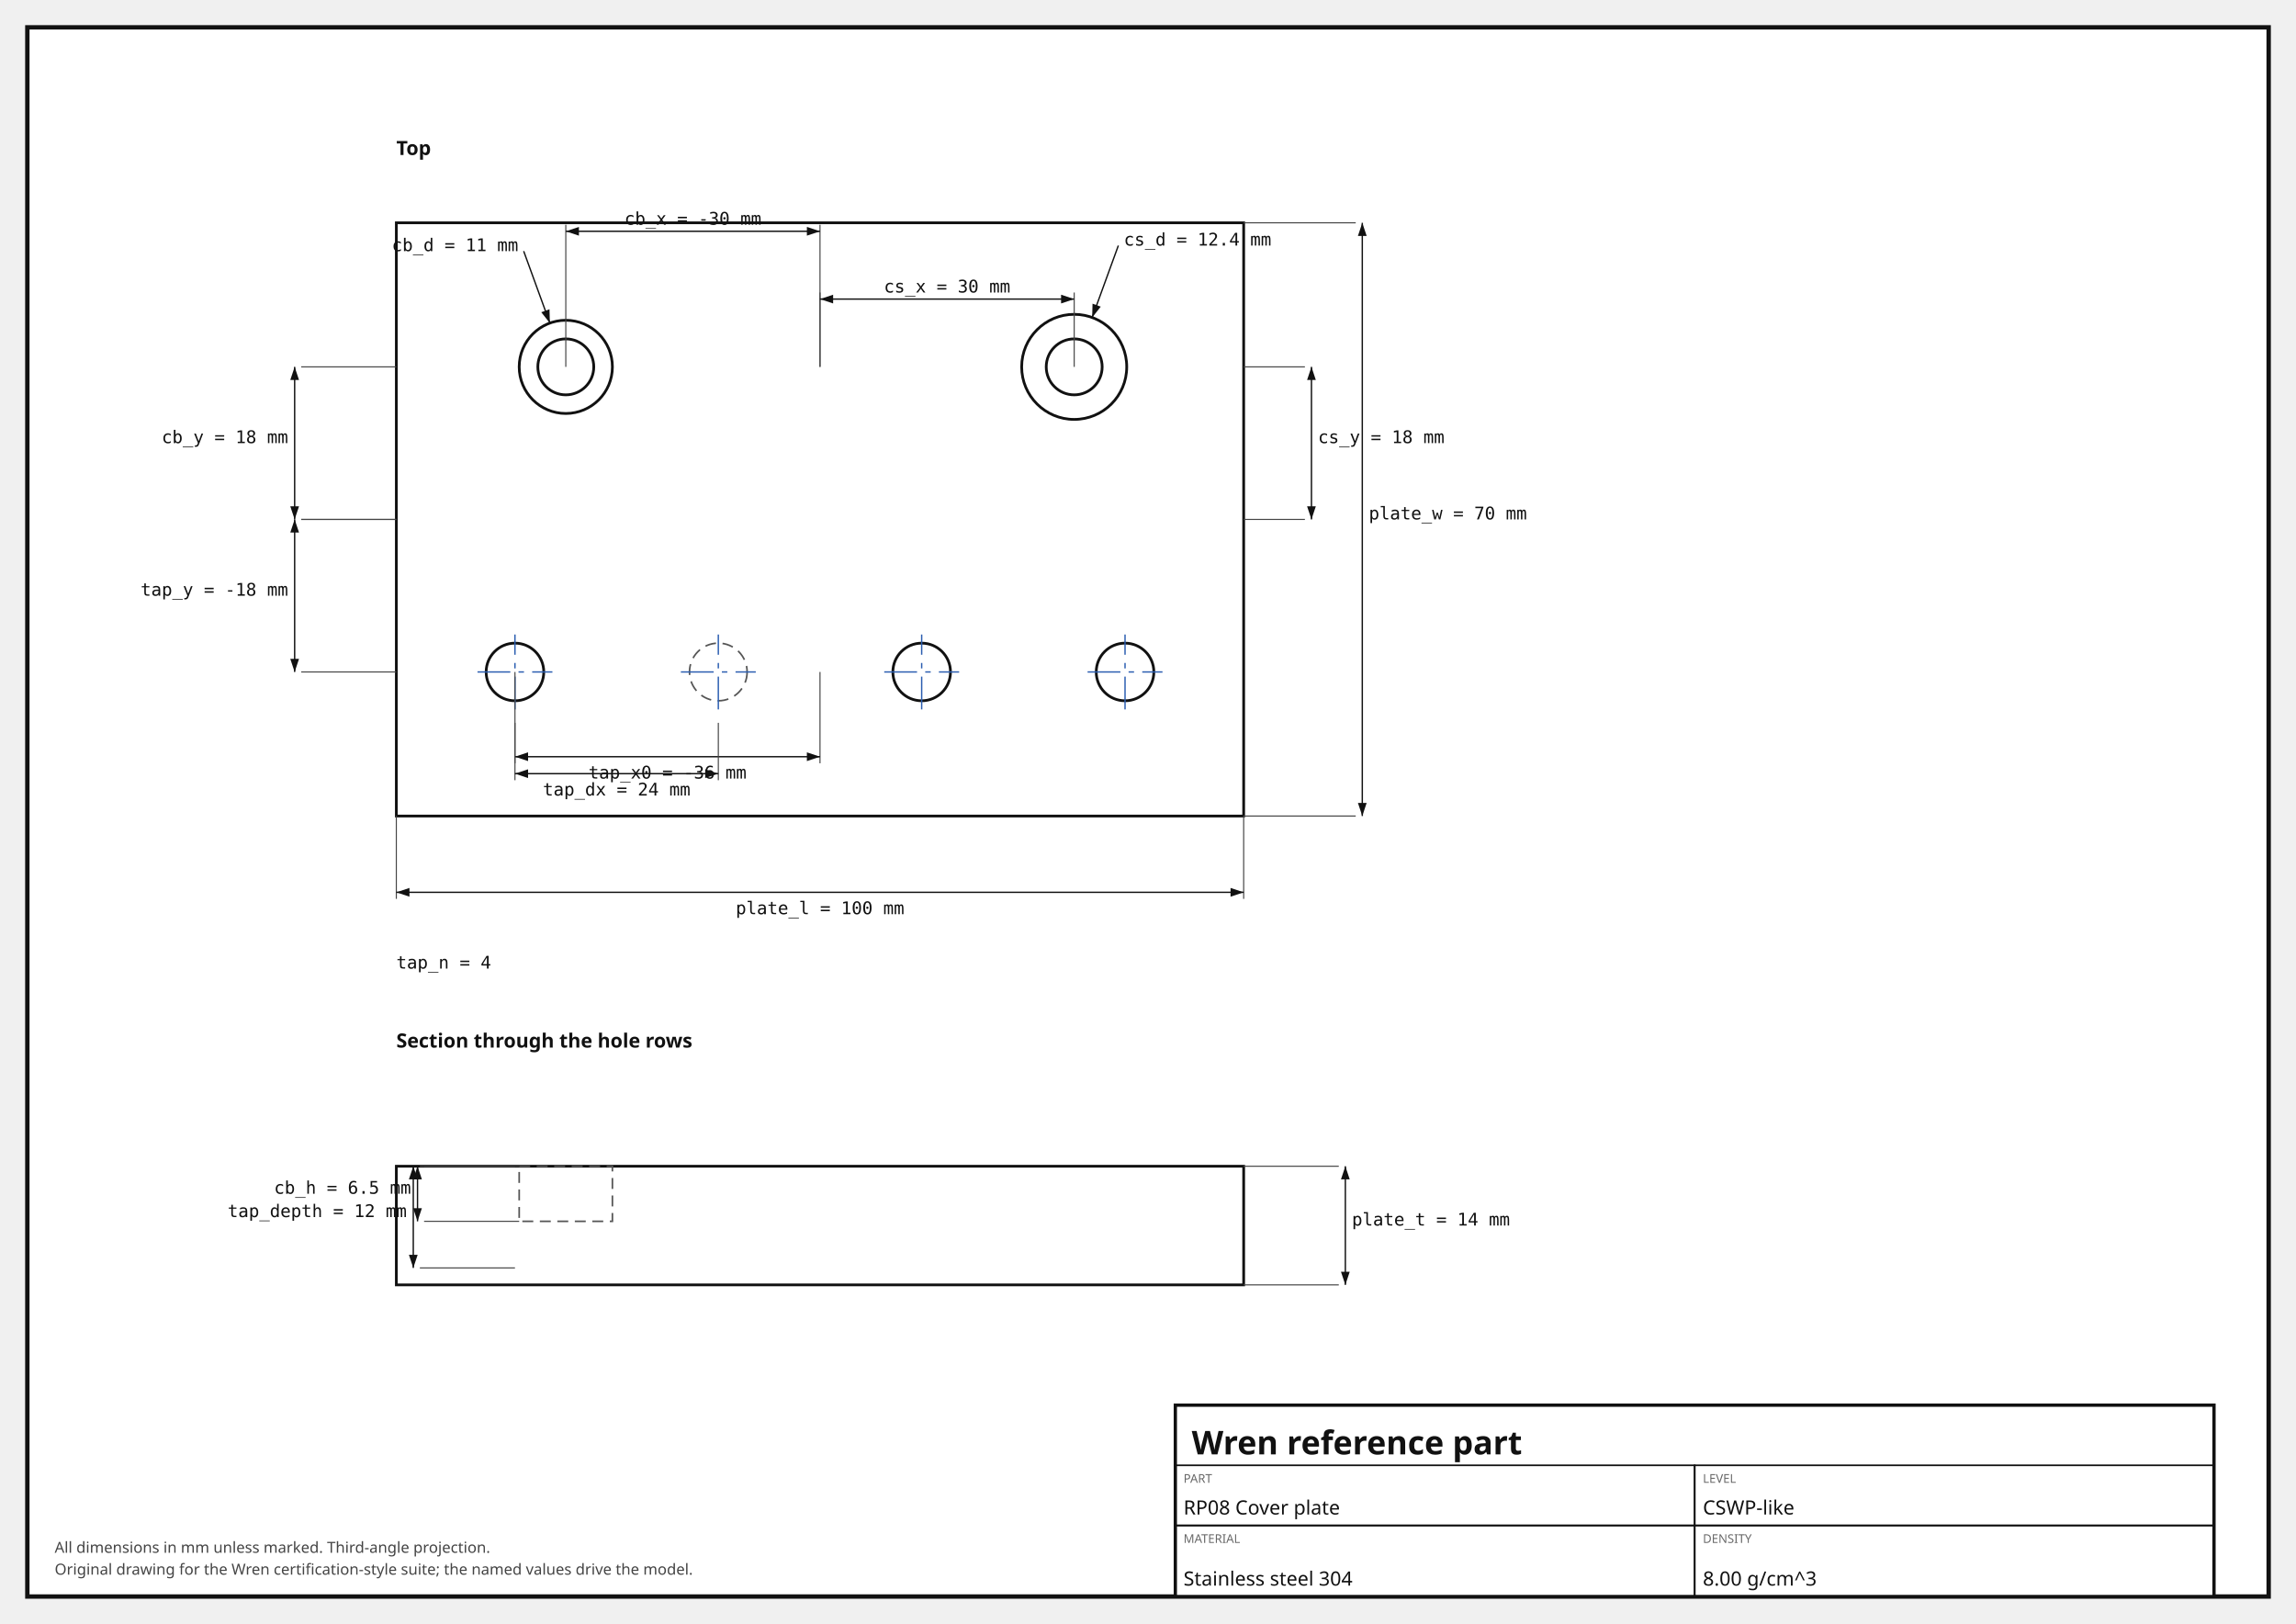
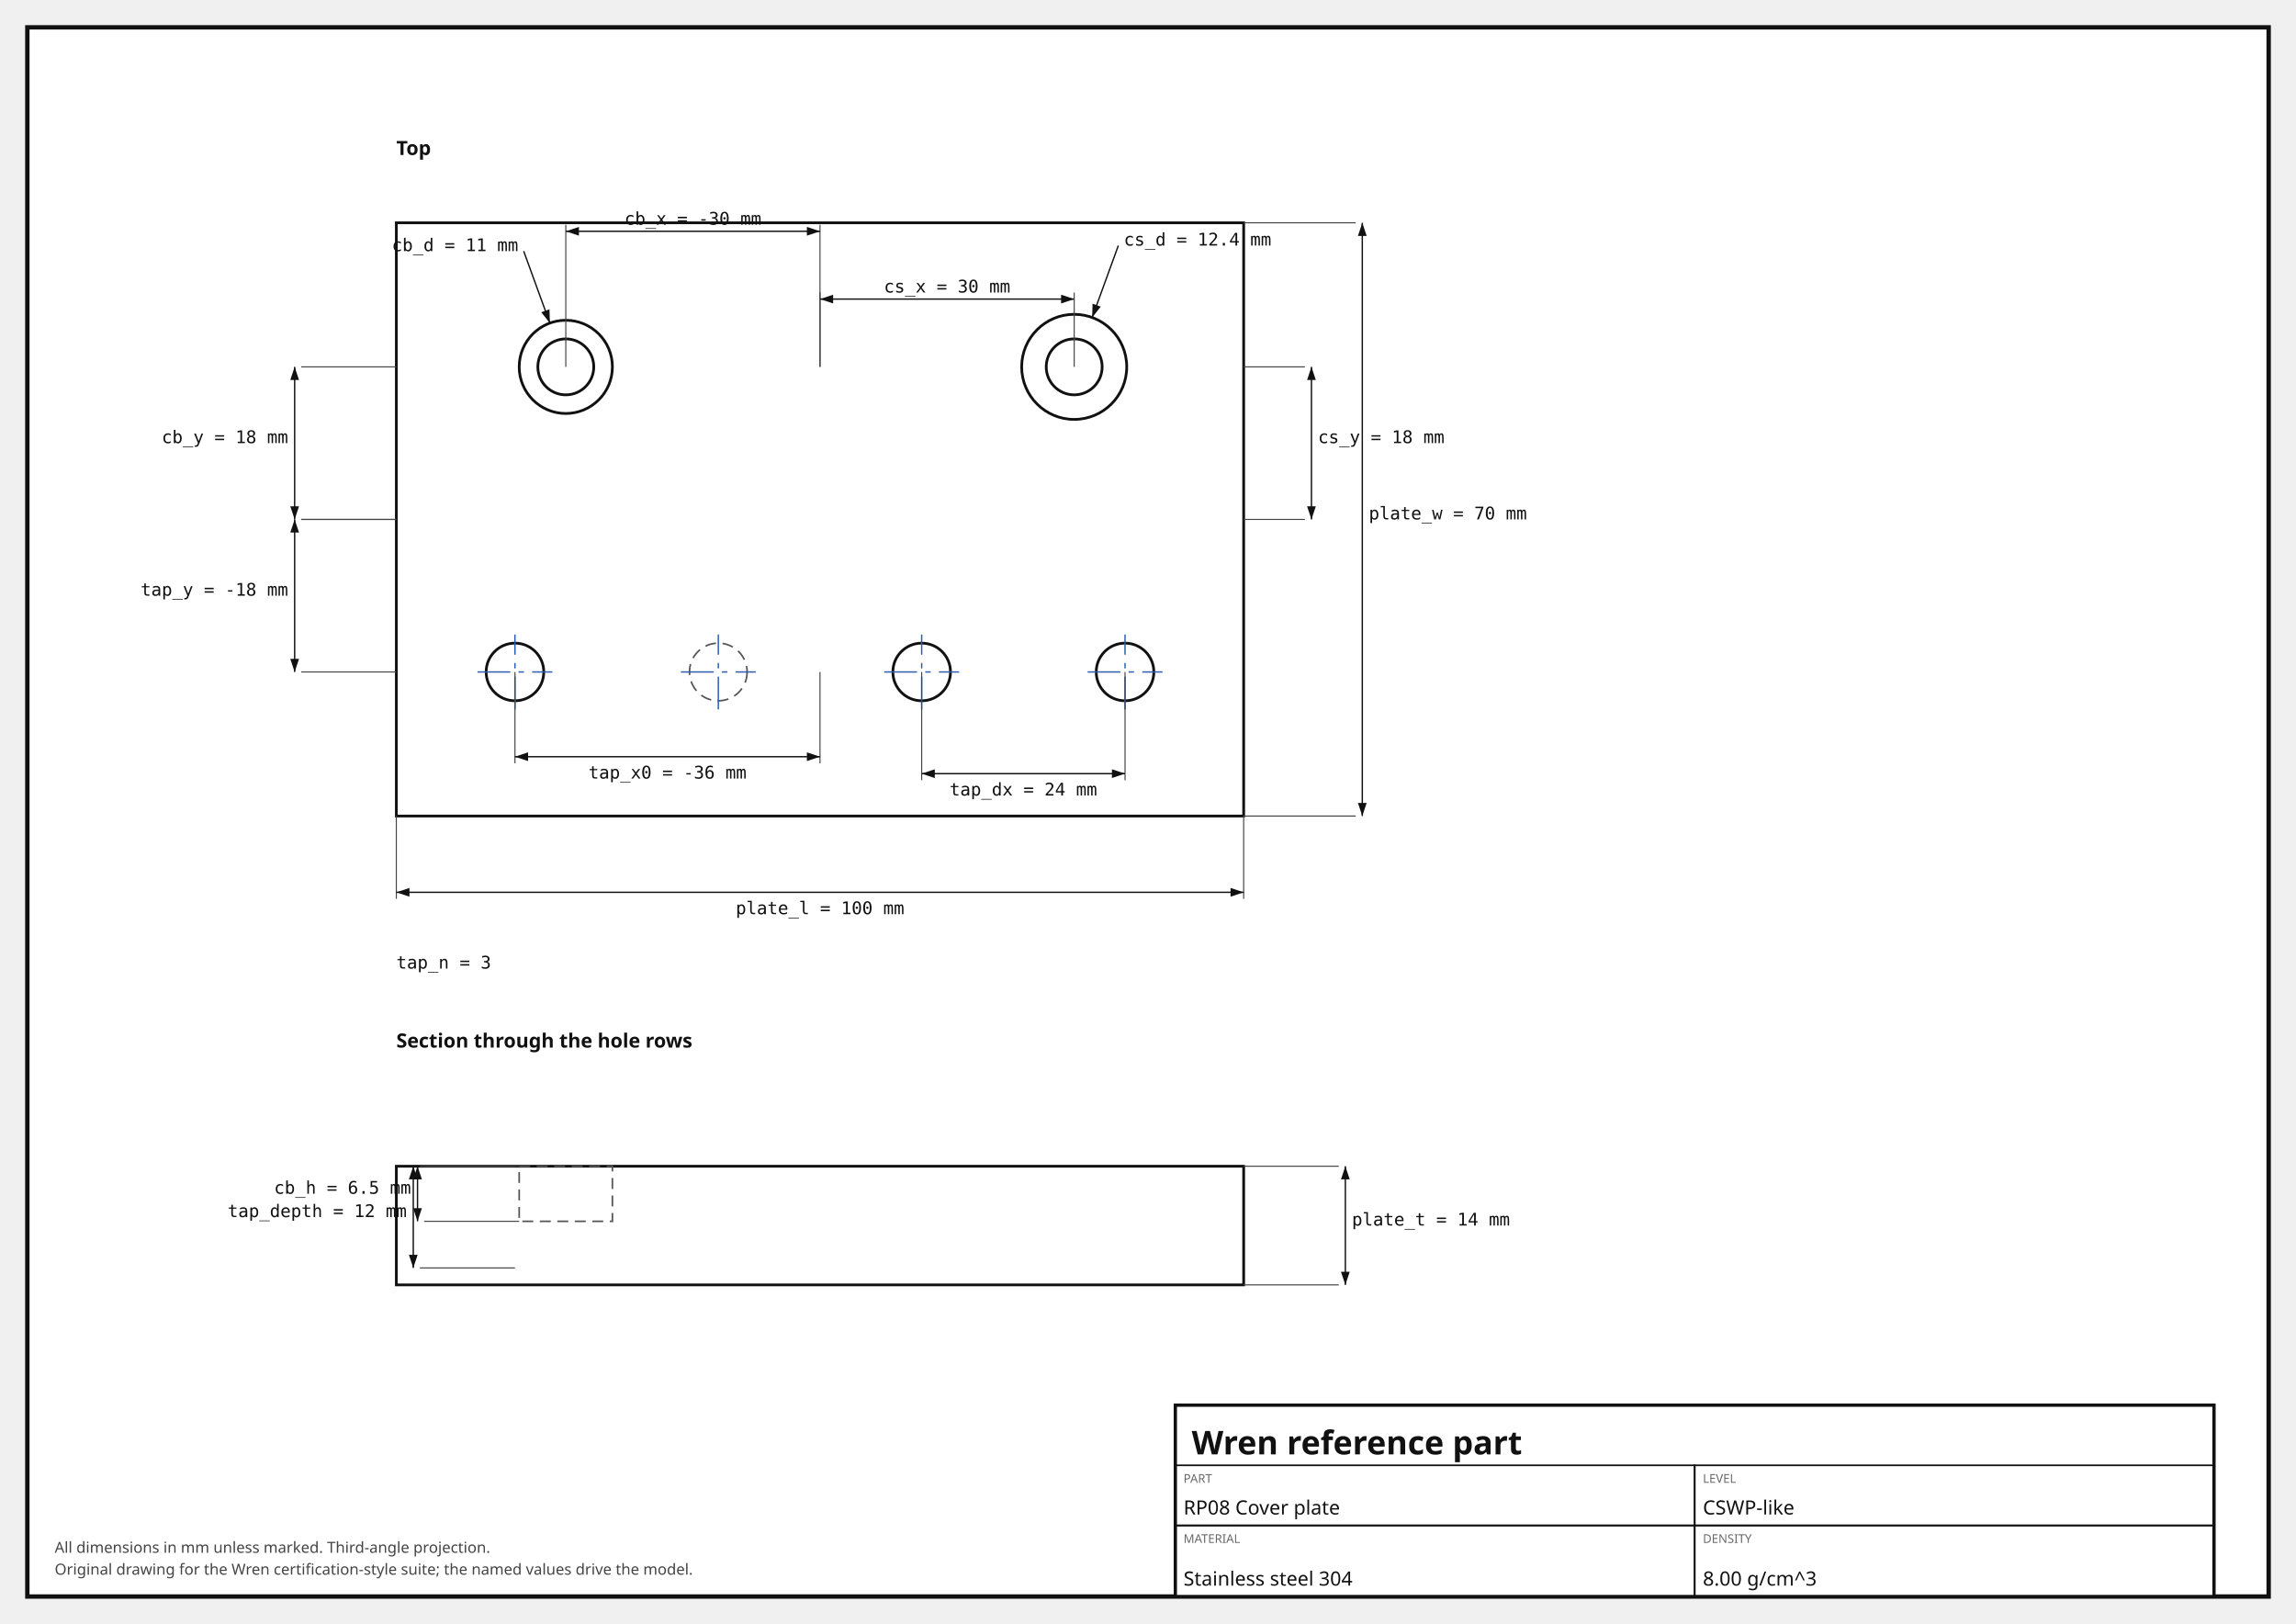
<svg xmlns="http://www.w3.org/2000/svg" viewBox="0 0 420 297" width="420mm" height="297mm" data-part="RP08">
  <rect x="5" y="5" width="410" height="287" fill="#fff" stroke="#111" stroke-width="0.8" />
  <g data-view="Top">
    <text x="72.5" y="28.35" font-size="3.6" font-family="sans-serif" font-weight="bold" fill="#111">Top</text>
    <rect x="72.5" y="40.75" width="155" height="108.5" stroke="#111" stroke-width="0.5" fill="none" />
    <circle cx="103.5" cy="67.1" r="5.115" stroke="#111" stroke-width="0.5" fill="none" />
    <circle cx="103.5" cy="67.1" r="8.525" stroke="#111" stroke-width="0.5" fill="none" />
    <circle cx="196.5" cy="67.1" r="5.115" stroke="#111" stroke-width="0.5" fill="none" />
    <circle cx="196.5" cy="67.1" r="9.61" stroke="#111" stroke-width="0.5" fill="none" />
    <circle cx="94.2" cy="122.9" r="5.27" stroke="#111" stroke-width="0.5" fill="none" />
    <line x1="87.349" y1="122.9" x2="101.051" y2="122.9" stroke="#2a5db0" stroke-width="0.25" stroke-dasharray="6 1.5 1 1.5" fill="none" />
    <line x1="94.2" y1="129.751" x2="94.2" y2="116.049" stroke="#2a5db0" stroke-width="0.25" stroke-dasharray="6 1.5 1 1.5" fill="none" />
    <circle cx="131.4" cy="122.9" r="5.27" stroke="#555" stroke-width="0.3" stroke-dasharray="2 1.2" fill="none" />
    <line x1="124.549" y1="122.9" x2="138.251" y2="122.9" stroke="#2a5db0" stroke-width="0.25" stroke-dasharray="6 1.5 1 1.5" fill="none" />
    <line x1="131.4" y1="129.751" x2="131.4" y2="116.049" stroke="#2a5db0" stroke-width="0.25" stroke-dasharray="6 1.5 1 1.5" fill="none" />
    <circle cx="168.6" cy="122.9" r="5.27" stroke="#111" stroke-width="0.5" fill="none" />
    <line x1="161.749" y1="122.9" x2="175.451" y2="122.9" stroke="#2a5db0" stroke-width="0.25" stroke-dasharray="6 1.5 1 1.5" fill="none" />
    <line x1="168.6" y1="129.751" x2="168.6" y2="116.049" stroke="#2a5db0" stroke-width="0.25" stroke-dasharray="6 1.5 1 1.5" fill="none" />
    <circle cx="205.8" cy="122.9" r="5.27" stroke="#111" stroke-width="0.5" fill="none" />
    <line x1="198.949" y1="122.9" x2="212.651" y2="122.9" stroke="#2a5db0" stroke-width="0.25" stroke-dasharray="6 1.5 1 1.5" fill="none" />
    <line x1="205.8" y1="129.751" x2="205.8" y2="116.049" stroke="#2a5db0" stroke-width="0.25" stroke-dasharray="6 1.5 1 1.5" fill="none" />
    <line x1="72.5" y1="149.25" x2="72.5" y2="164.4" stroke="#444" stroke-width="0.2" />
    <line x1="227.5" y1="149.25" x2="227.5" y2="164.4" stroke="#444" stroke-width="0.2" />
    <line x1="72.5" y1="163.2" x2="227.5" y2="163.2" stroke="#111" stroke-width="0.25" />
    <path d="M72.5 163.2 L74.9 162.4 L74.9 164 Z" fill="#111" />
    <path d="M227.5 163.2 L225.1 164 L225.1 162.4 Z" fill="#111" />
    <text data-dim="plate_l" data-value="100" x="150" y="167.2" text-anchor="middle" font-size="3.2" font-family="monospace" fill="#111">plate_l = 100 mm</text>
    <line x1="227.5" y1="149.25" x2="248" y2="149.25" stroke="#444" stroke-width="0.2" />
    <line x1="227.5" y1="40.75" x2="248" y2="40.75" stroke="#444" stroke-width="0.2" />
    <line x1="249.2" y1="149.25" x2="249.2" y2="40.75" stroke="#111" stroke-width="0.25" />
    <path d="M249.2 149.25 L248.4 146.85 L250 146.85 Z" fill="#111" />
    <path d="M249.2 40.75 L250 43.15 L248.4 43.15 Z" fill="#111" />
    <text data-dim="plate_w" data-value="70" x="250.4" y="95" text-anchor="start" font-size="3.2" font-family="monospace" fill="#111">plate_w = 70 mm</text>
    <line x1="150" y1="67.1" x2="150" y2="41.1" stroke="#444" stroke-width="0.2" />
    <line x1="103.5" y1="67.1" x2="103.5" y2="41.1" stroke="#444" stroke-width="0.2" />
    <line x1="103.5" y1="42.3" x2="150" y2="42.3" stroke="#111" stroke-width="0.25" />
    <path d="M103.5 42.3 L105.9 41.5 L105.9 43.1 Z" fill="#111" />
    <path d="M150 42.3 L147.6 43.1 L147.6 41.5 Z" fill="#111" />
    <text data-dim="cb_x" data-value="-30" x="126.75" y="41.1" text-anchor="middle" font-size="3.2" font-family="monospace" fill="#111">cb_x = -30 mm</text>
    <line x1="72.5" y1="95" x2="55.1" y2="95" stroke="#444" stroke-width="0.2" />
    <line x1="72.5" y1="67.1" x2="55.1" y2="67.1" stroke="#444" stroke-width="0.2" />
    <line x1="53.9" y1="95" x2="53.9" y2="67.1" stroke="#111" stroke-width="0.25" />
    <path d="M53.9 95 L53.1 92.6 L54.7 92.6 Z" fill="#111" />
    <path d="M53.9 67.1 L54.7 69.5 L53.1 69.5 Z" fill="#111" />
    <text data-dim="cb_y" data-value="18" x="52.7" y="81.05" text-anchor="end" font-size="3.2" font-family="monospace" fill="#111">cb_y = 18 mm</text>
    <line x1="100.584" y1="59.089" x2="95.796" y2="45.933" stroke="#111" stroke-width="0.25" />
    <path d="M100.584 59.089 L99.012 57.107 L100.515 56.56 Z" fill="#111" />
    <text data-dim="cb_d" data-value="11" x="94.796" y="45.933" text-anchor="end" font-size="3.2" font-family="monospace" fill="#111">cb_d = 11 mm</text>
    <line x1="150" y1="67.1" x2="150" y2="53.5" stroke="#444" stroke-width="0.2" />
    <line x1="196.5" y1="67.1" x2="196.5" y2="53.5" stroke="#444" stroke-width="0.2" />
    <line x1="150" y1="54.7" x2="196.5" y2="54.7" stroke="#111" stroke-width="0.25" />
    <path d="M150 54.7 L152.4 53.9 L152.4 55.5 Z" fill="#111" />
    <path d="M196.5 54.7 L194.1 55.5 L194.1 53.9 Z" fill="#111" />
    <text data-dim="cs_x" data-value="30" x="173.25" y="53.5" text-anchor="middle" font-size="3.2" font-family="monospace" fill="#111">cs_x = 30 mm</text>
    <line x1="227.5" y1="95" x2="238.7" y2="95" stroke="#444" stroke-width="0.2" />
    <line x1="227.5" y1="67.1" x2="238.7" y2="67.1" stroke="#444" stroke-width="0.2" />
    <line x1="239.9" y1="95" x2="239.9" y2="67.1" stroke="#111" stroke-width="0.25" />
    <path d="M239.9 95 L239.1 92.6 L240.7 92.6 Z" fill="#111" />
    <path d="M239.9 67.1 L240.7 69.5 L239.1 69.5 Z" fill="#111" />
    <text data-dim="cs_y" data-value="18" x="241.1" y="81.05" text-anchor="start" font-size="3.2" font-family="monospace" fill="#111">cs_y = 18 mm</text>
    <line x1="199.787" y1="58.07" x2="204.575" y2="44.914" stroke="#111" stroke-width="0.25" />
    <path d="M199.787 58.07 L199.856 55.541 L201.359 56.088 Z" fill="#111" />
    <text data-dim="cs_d" data-value="12.4" x="205.575" y="44.914" text-anchor="start" font-size="3.2" font-family="monospace" fill="#111">cs_d = 12.4 mm</text>
    <line x1="150" y1="122.9" x2="150" y2="139.6" stroke="#444" stroke-width="0.2" />
    <line x1="94.2" y1="122.9" x2="94.2" y2="139.6" stroke="#444" stroke-width="0.2" />
    <line x1="94.2" y1="138.4" x2="150" y2="138.4" stroke="#111" stroke-width="0.25" />
    <path d="M94.2 138.4 L96.6 137.6 L96.6 139.2 Z" fill="#111" />
    <path d="M150 138.4 L147.6 139.2 L147.6 137.6 Z" fill="#111" />
    <text data-dim="tap_x0" data-value="-36" x="122.1" y="142.4" text-anchor="middle" font-size="3.2" font-family="monospace" fill="#111">tap_x0 = -36 mm</text>
-     <line x1="94.2" y1="132.2" x2="94.2" y2="142.7" stroke="#444" stroke-width="0.2" />
-     <line x1="131.4" y1="132.2" x2="131.4" y2="142.7" stroke="#444" stroke-width="0.2" />
-     <line x1="94.2" y1="141.5" x2="131.4" y2="141.5" stroke="#111" stroke-width="0.25" />
-     <path d="M94.2 141.5 L96.6 140.7 L96.6 142.3 Z" fill="#111" />
-     <path d="M131.4 141.5 L129 142.3 L129 140.7 Z" fill="#111" />
-     <text data-dim="tap_dx" data-value="24" x="112.8" y="145.5" text-anchor="middle" font-size="3.2" font-family="monospace" fill="#111">tap_dx = 24 mm</text>
+     <line x1="168.6" y1="122.9" x2="168.6" y2="142.7" stroke="#444" stroke-width="0.2" />
+     <line x1="205.8" y1="122.9" x2="205.8" y2="142.7" stroke="#444" stroke-width="0.2" />
+     <line x1="168.6" y1="141.5" x2="205.8" y2="141.5" stroke="#111" stroke-width="0.25" />
+     <path d="M168.6 141.5 L171 140.7 L171 142.3 Z" fill="#111" />
+     <path d="M205.8 141.5 L203.4 142.3 L203.4 140.7 Z" fill="#111" />
+     <text data-dim="tap_dx" data-value="24" x="187.2" y="145.5" text-anchor="middle" font-size="3.2" font-family="monospace" fill="#111">tap_dx = 24 mm</text>
    <line x1="72.5" y1="95" x2="55.1" y2="95" stroke="#444" stroke-width="0.2" />
    <line x1="72.5" y1="122.9" x2="55.1" y2="122.9" stroke="#444" stroke-width="0.2" />
    <line x1="53.9" y1="122.9" x2="53.9" y2="95" stroke="#111" stroke-width="0.25" />
    <path d="M53.9 122.9 L53.1 120.5 L54.7 120.5 Z" fill="#111" />
    <path d="M53.9 95 L54.7 97.4 L53.1 97.4 Z" fill="#111" />
    <text data-dim="tap_y" data-value="-18" x="52.7" y="108.95" text-anchor="end" font-size="3.2" font-family="monospace" fill="#111">tap_y = -18 mm</text>
-     <text data-dim="tap_n" data-value="4" x="72.5" y="177.15" text-anchor="start" font-size="3.2" font-family="monospace" fill="#111">tap_n = 4</text>
+     <text data-dim="tap_n" data-value="3" x="72.5" y="177.15" text-anchor="start" font-size="3.2" font-family="monospace" fill="#111">tap_n = 3</text>
  </g>
  <g data-view="Front (section)">
    <text x="72.5" y="191.6" font-size="3.6" font-family="sans-serif" font-weight="bold" fill="#111">Section through the hole rows</text>
    <rect x="72.5" y="213.3" width="155" height="21.7" stroke="#111" stroke-width="0.5" fill="none" />
    <rect x="94.975" y="213.3" width="17.05" height="10.075" stroke="#555" stroke-width="0.3" stroke-dasharray="2 1.2" fill="none" />
    <line x1="227.5" y1="235" x2="244.9" y2="235" stroke="#444" stroke-width="0.2" />
    <line x1="227.5" y1="213.3" x2="244.9" y2="213.3" stroke="#444" stroke-width="0.2" />
    <line x1="246.1" y1="235" x2="246.1" y2="213.3" stroke="#111" stroke-width="0.25" />
    <path d="M246.1 235 L245.3 232.6 L246.9 232.6 Z" fill="#111" />
    <path d="M246.1 213.3 L246.9 215.7 L245.3 215.7 Z" fill="#111" />
    <text data-dim="plate_t" data-value="14" x="247.3" y="224.15" text-anchor="start" font-size="3.2" font-family="monospace" fill="#111">plate_t = 14 mm</text>
    <line x1="94.975" y1="223.375" x2="77.575" y2="223.375" stroke="#444" stroke-width="0.2" />
    <line x1="94.975" y1="213.3" x2="77.575" y2="213.3" stroke="#444" stroke-width="0.2" />
    <line x1="76.375" y1="223.375" x2="76.375" y2="213.3" stroke="#111" stroke-width="0.25" />
    <path d="M76.375 223.375 L75.575 220.975 L77.175 220.975 Z" fill="#111" />
    <path d="M76.375 213.3 L77.175 215.7 L75.575 215.7 Z" fill="#111" />
    <text data-dim="cb_h" data-value="6.5" x="75.175" y="218.338" text-anchor="end" font-size="3.2" font-family="monospace" fill="#111">cb_h = 6.5 mm</text>
    <line x1="94.2" y1="231.9" x2="76.8" y2="231.9" stroke="#444" stroke-width="0.2" />
    <line x1="94.2" y1="213.3" x2="76.8" y2="213.3" stroke="#444" stroke-width="0.2" />
    <line x1="75.6" y1="231.9" x2="75.6" y2="213.3" stroke="#111" stroke-width="0.25" />
    <path d="M75.6 231.9 L74.8 229.5 L76.4 229.5 Z" fill="#111" />
    <path d="M75.6 213.3 L76.4 215.7 L74.8 215.7 Z" fill="#111" />
    <text data-dim="tap_depth" data-value="12" x="74.4" y="222.6" text-anchor="end" font-size="3.2" font-family="monospace" fill="#111">tap_depth = 12 mm</text>
  </g>
  <rect x="215" y="257" width="190" height="35" fill="#fff" stroke="#111" stroke-width="0.6" />
  <text x="218" y="266" font-size="6" font-family="sans-serif" font-weight="bold" fill="#111">Wren reference part</text>
  <rect x="215" y="268" width="95" height="11" fill="none" stroke="#111" stroke-width="0.3" />
  <text x="216.5" y="271.2" font-size="2.2" font-family="sans-serif" fill="#666">PART</text>
  <text x="216.5" y="277" font-size="3.6" font-family="sans-serif" fill="#111">RP08  Cover plate</text>
  <rect x="310" y="268" width="95" height="11" fill="none" stroke="#111" stroke-width="0.3" />
  <text x="311.5" y="271.2" font-size="2.2" font-family="sans-serif" fill="#666">LEVEL</text>
  <text x="311.5" y="277" font-size="3.6" font-family="sans-serif" fill="#111">CSWP-like</text>
  <rect x="215" y="279" width="95" height="13" fill="none" stroke="#111" stroke-width="0.3" />
  <text x="216.5" y="282.2" font-size="2.2" font-family="sans-serif" fill="#666">MATERIAL</text>
  <text x="216.5" y="290" font-size="3.6" font-family="sans-serif" fill="#111">Stainless steel 304</text>
  <rect x="310" y="279" width="95" height="13" fill="none" stroke="#111" stroke-width="0.3" />
  <text x="311.5" y="282.2" font-size="2.2" font-family="sans-serif" fill="#666">DENSITY</text>
  <text x="311.5" y="290" font-size="3.6" font-family="sans-serif" fill="#111">8.00 g/cm^3</text>
  <text x="10" y="284" font-size="2.8" font-family="sans-serif" fill="#444">All dimensions in mm unless marked. Third-angle projection.</text>
  <text x="10" y="288" font-size="2.8" font-family="sans-serif" fill="#444">Original drawing for the Wren certification-style suite; the named values drive the model.</text>
</svg>
